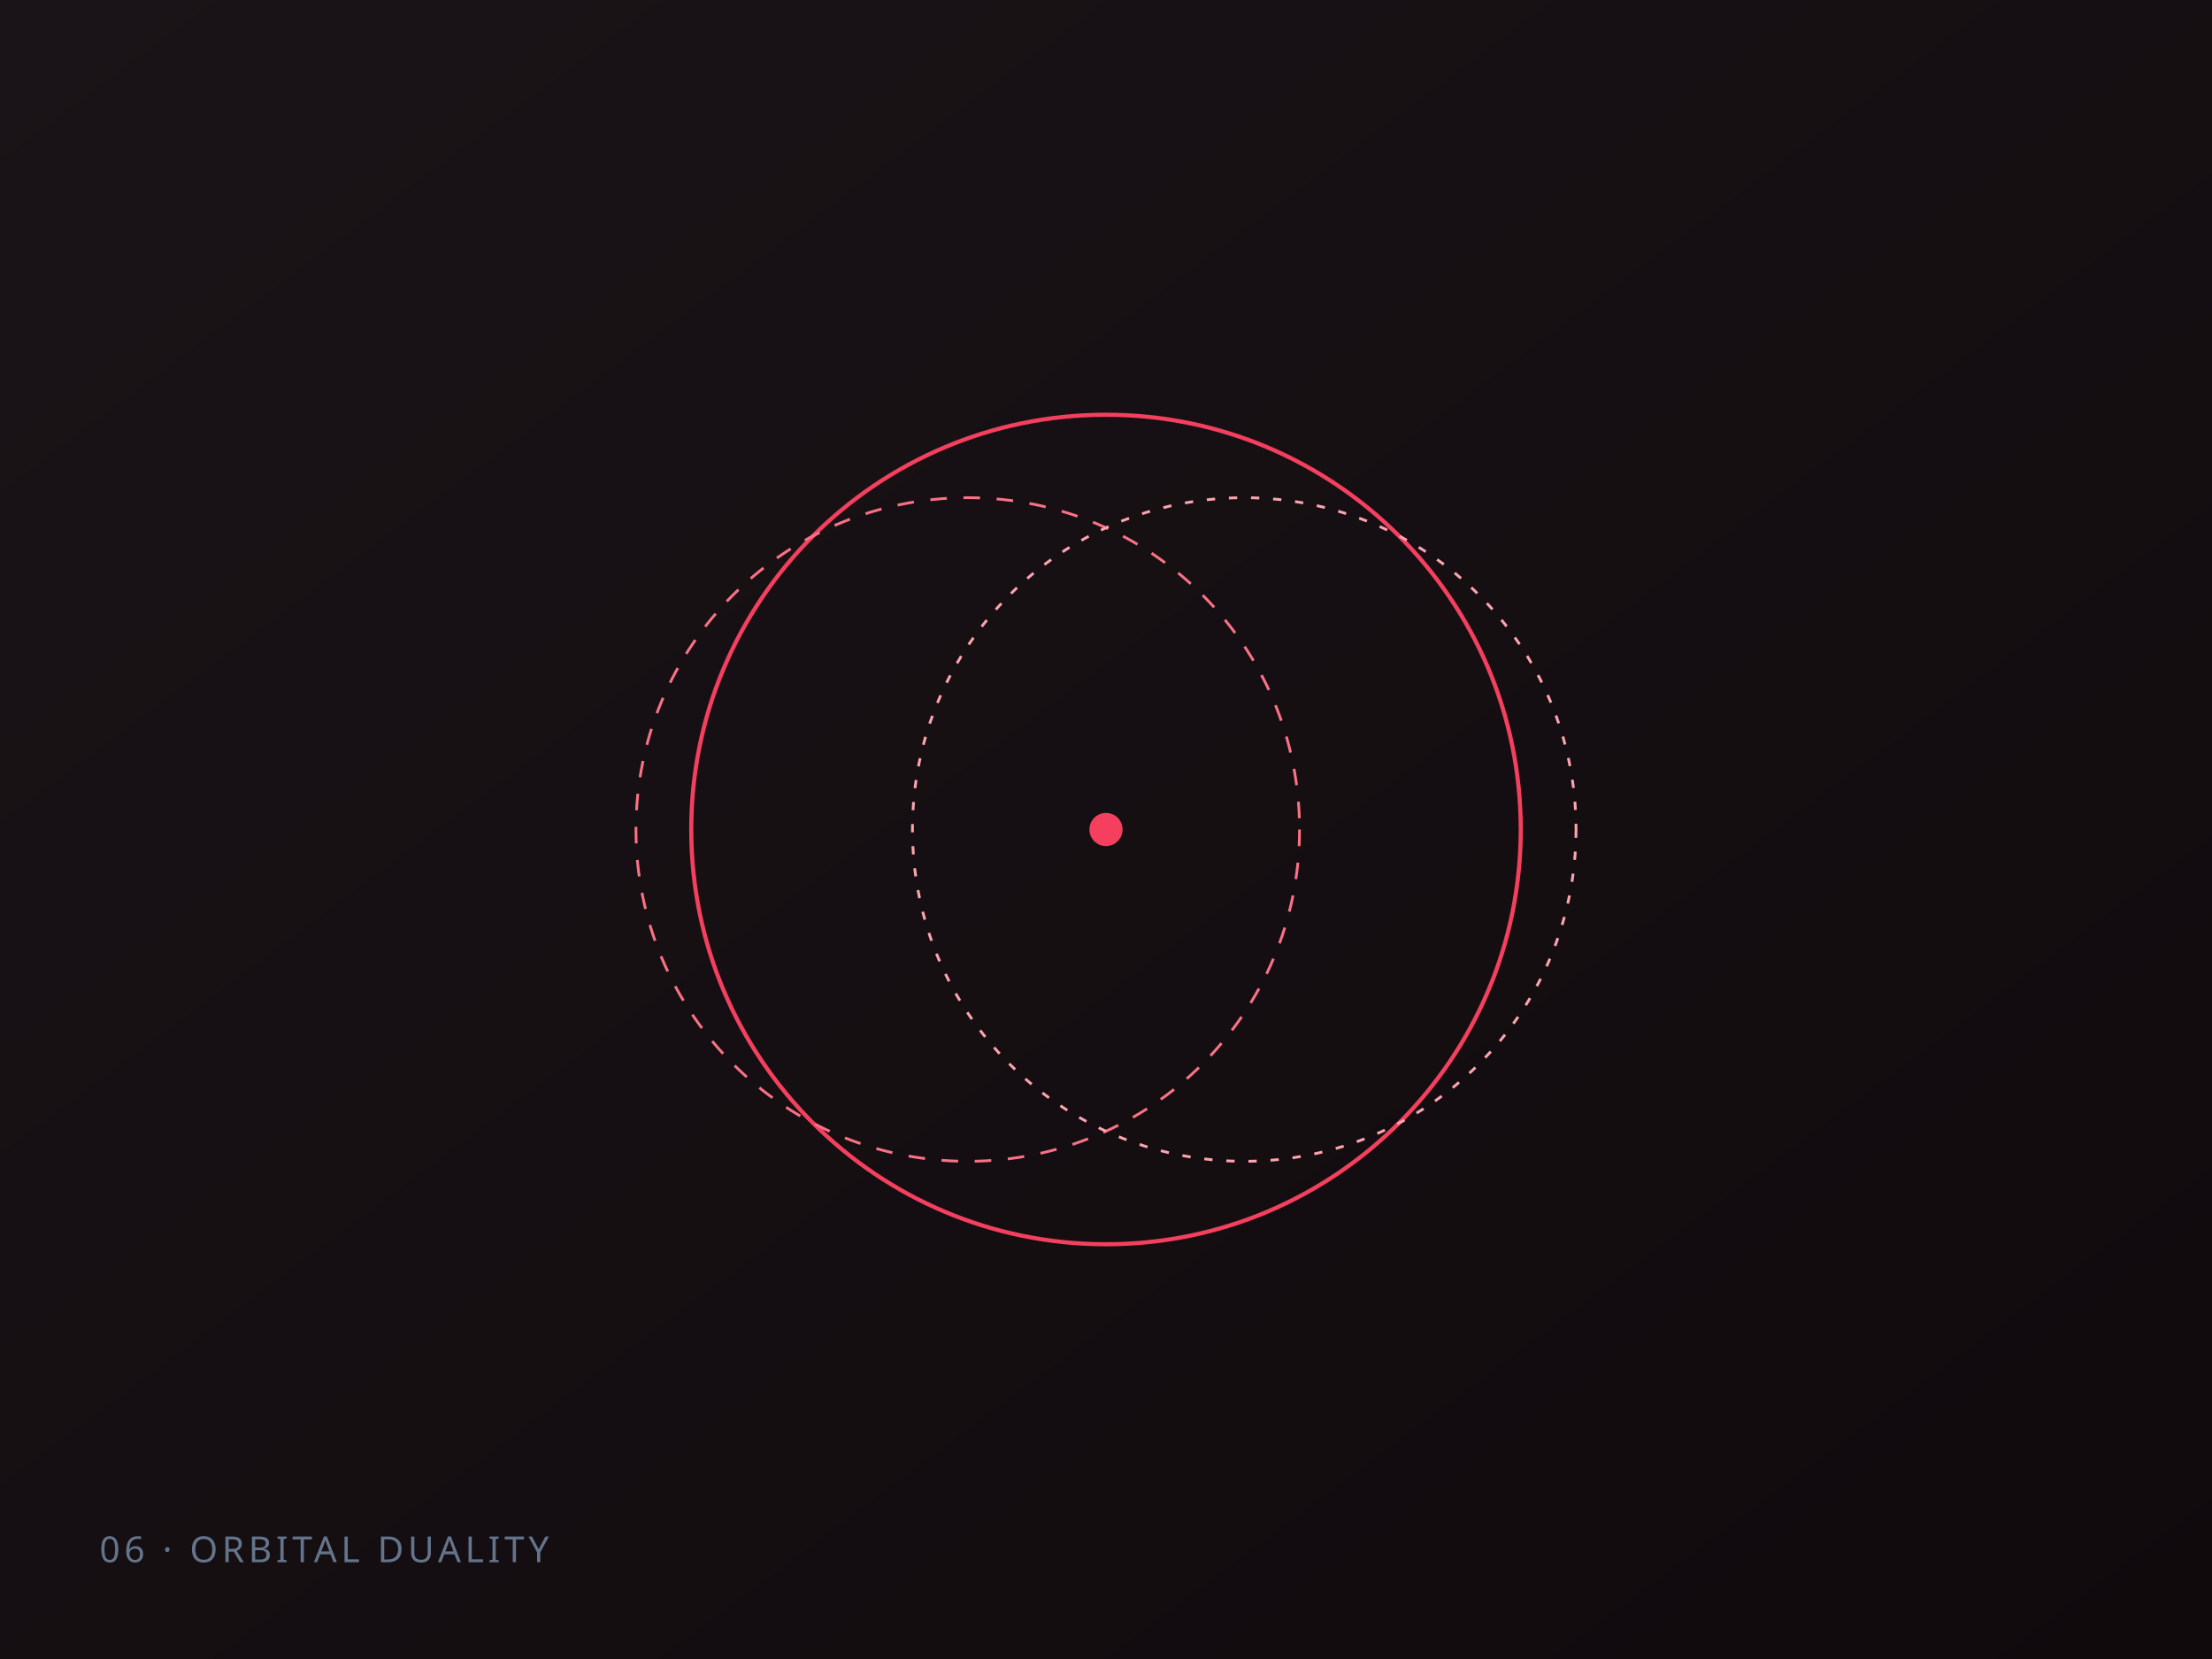
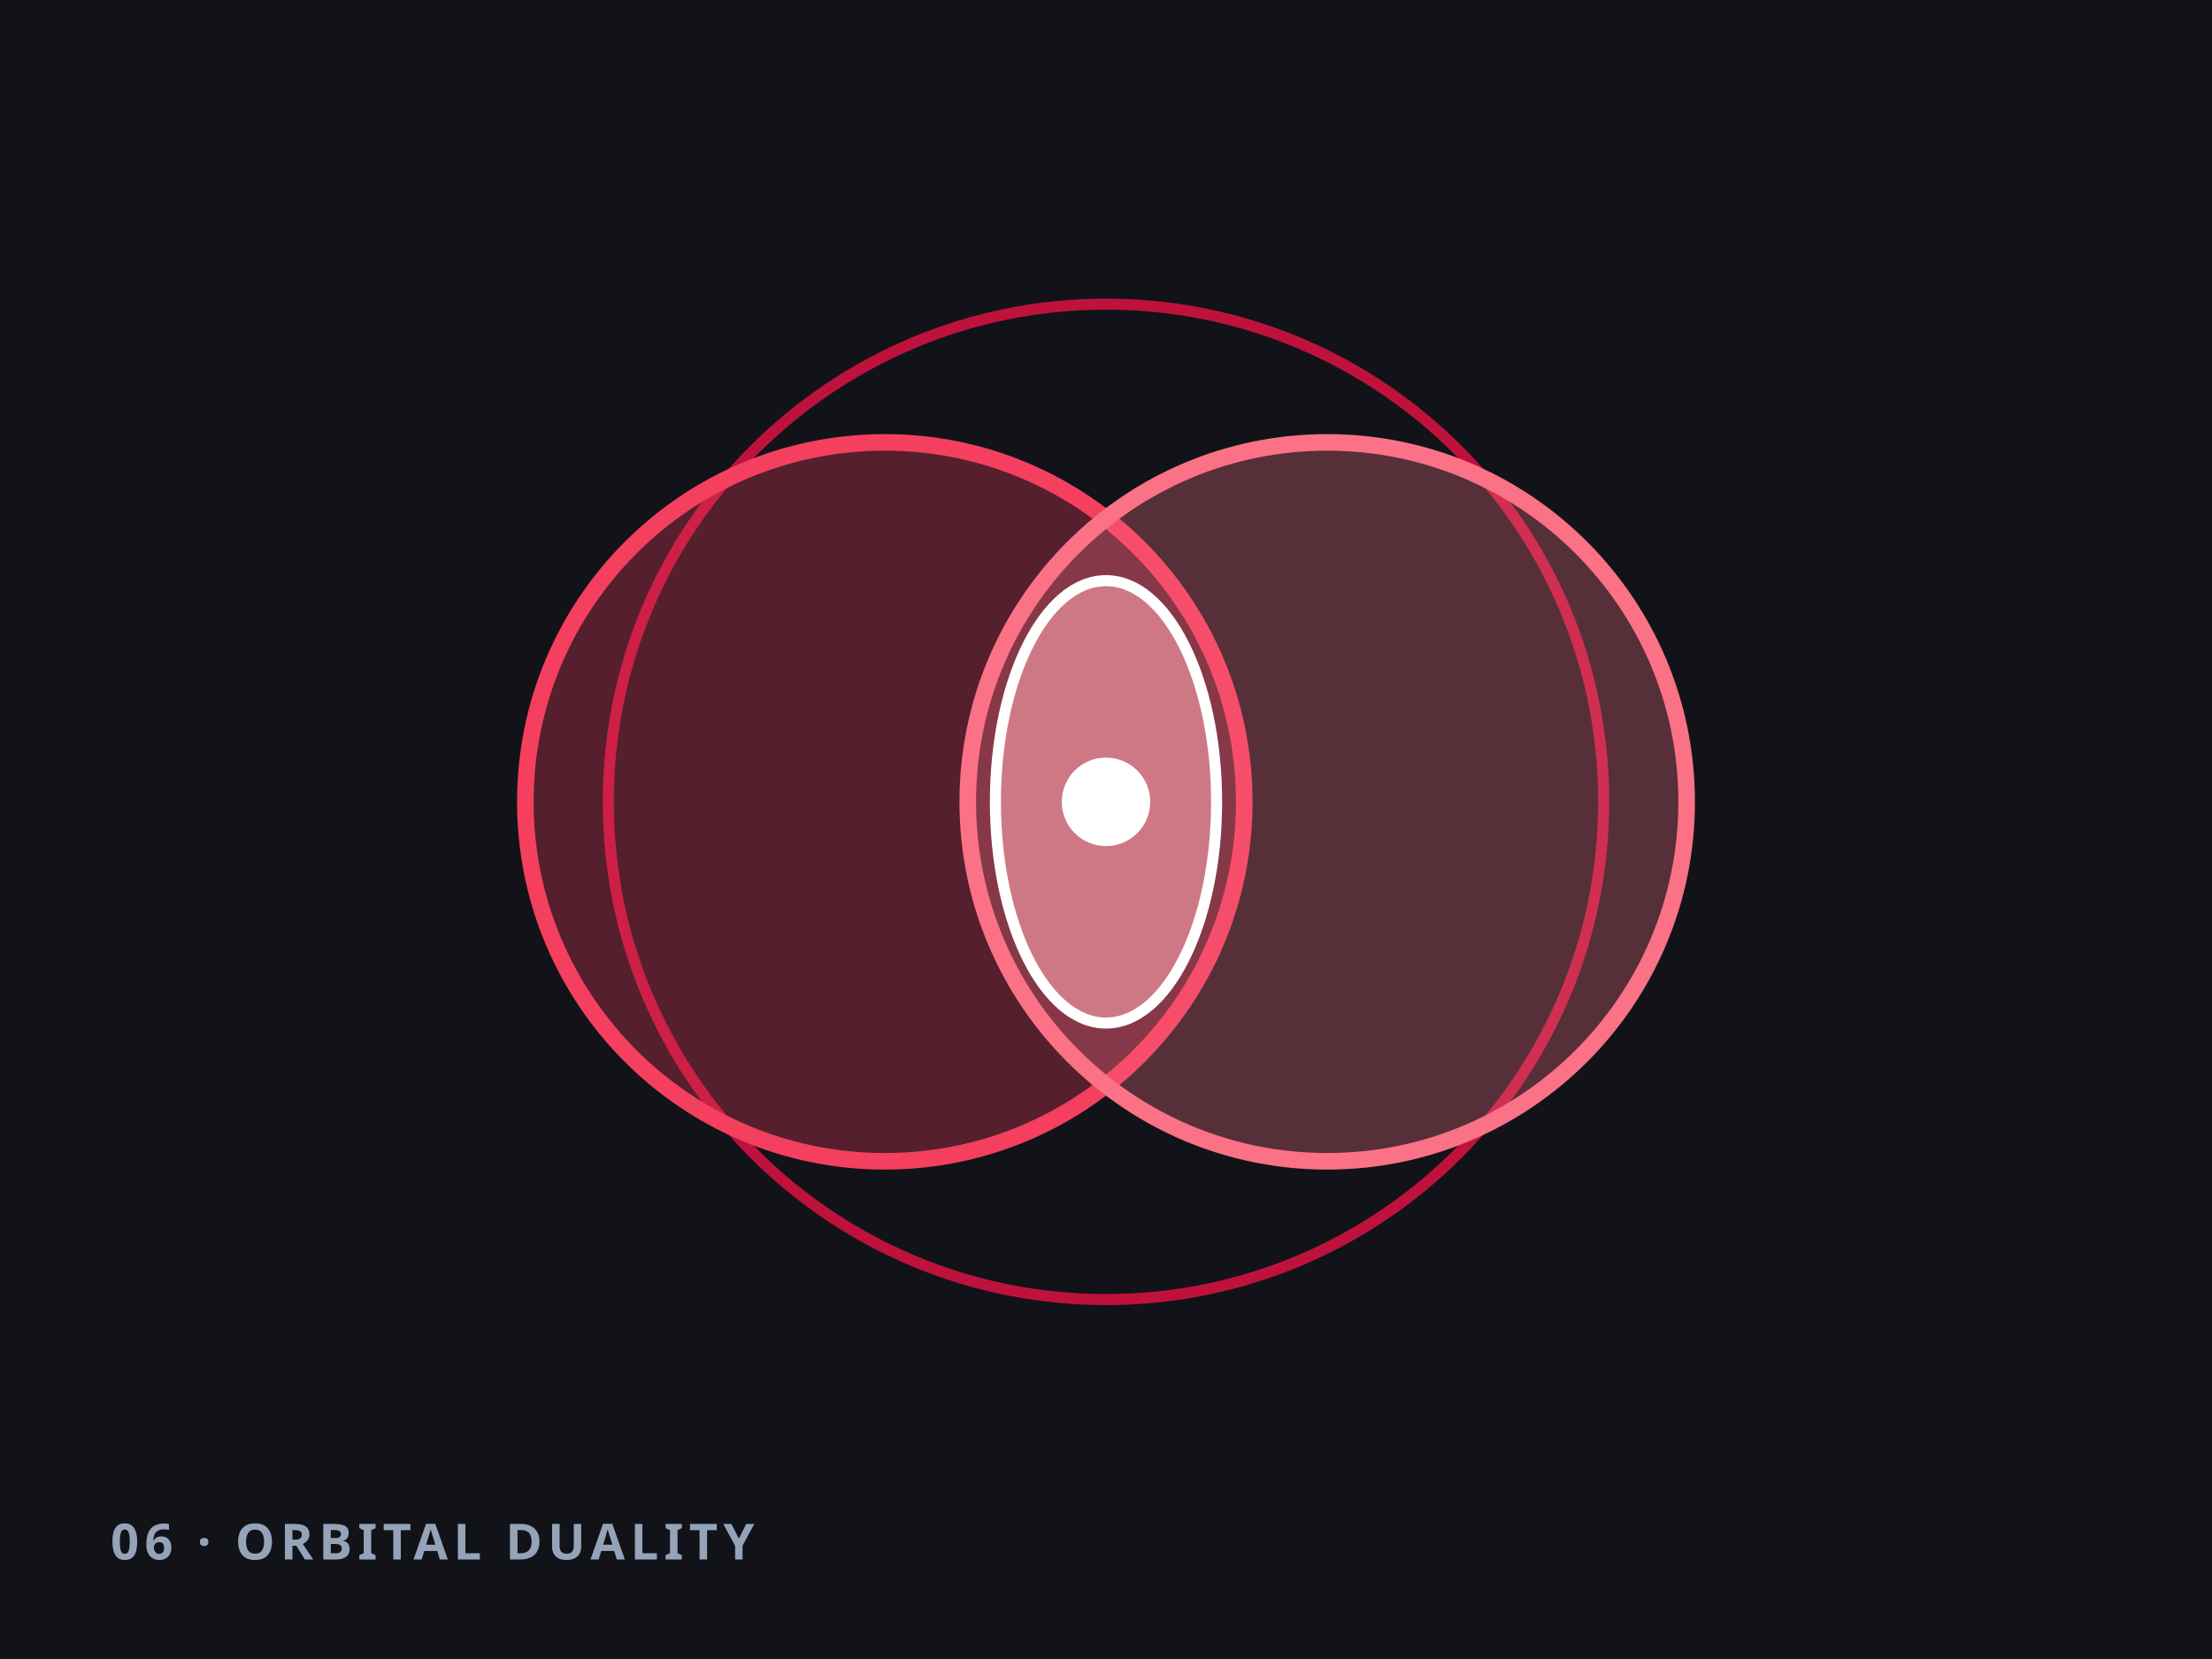
- <svg xmlns="http://www.w3.org/2000/svg" viewBox="0 0 800 600" width="800" height="600">
-   <defs>
-     <linearGradient id="g6" x1="0%" y1="0%" x2="100%" y2="100%">
-       <stop offset="0%" stop-color="#1a1418" />
-       <stop offset="100%" stop-color="#100a0d" />
-     </linearGradient>
-   </defs>
-   <rect width="800" height="600" fill="url(#g6)" />
-   <circle cx="400" cy="300" r="150" fill="none" stroke="#f43f5e" stroke-width="1.5" />
-   <circle cx="350" cy="300" r="120" fill="none" stroke="#fb7185" stroke-width="1" stroke-dasharray="6 6" />
-   <circle cx="450" cy="300" r="120" fill="none" stroke="#fda4af" stroke-width="1" stroke-dasharray="3 5" />
-   <circle cx="400" cy="300" r="6" fill="#f43f5e" />
-   <text x="36" y="565" font-family="system-ui, sans-serif" font-size="13" font-weight="500" fill="#64748b" letter-spacing="1.5">06 · ORBITAL DUALITY</text>
+ <svg xmlns="http://www.w3.org/2000/svg" viewBox="0 0 400 300" width="400" height="300">
+   <rect width="400" height="300" fill="#111318" />
+   <circle cx="200" cy="145" r="90" fill="none" stroke="#be123c" stroke-width="2" />
+   <circle cx="160" cy="145" r="65" fill="#f43f5e" fill-opacity="0.3" stroke="#f43f5e" stroke-width="3" />
+   <circle cx="240" cy="145" r="65" fill="#fb7185" fill-opacity="0.3" stroke="#fb7185" stroke-width="3" />
+   <ellipse cx="200" cy="145" rx="20" ry="40" fill="#fda4af" fill-opacity="0.6" stroke="#ffffff" stroke-width="2" />
+   <circle cx="200" cy="145" r="8" fill="#ffffff" />
+   <text x="20" y="282" font-family="system-ui, sans-serif" font-size="9" font-weight="600" fill="#94a3b8" letter-spacing="1">06 · ORBITAL DUALITY</text>
</svg>
